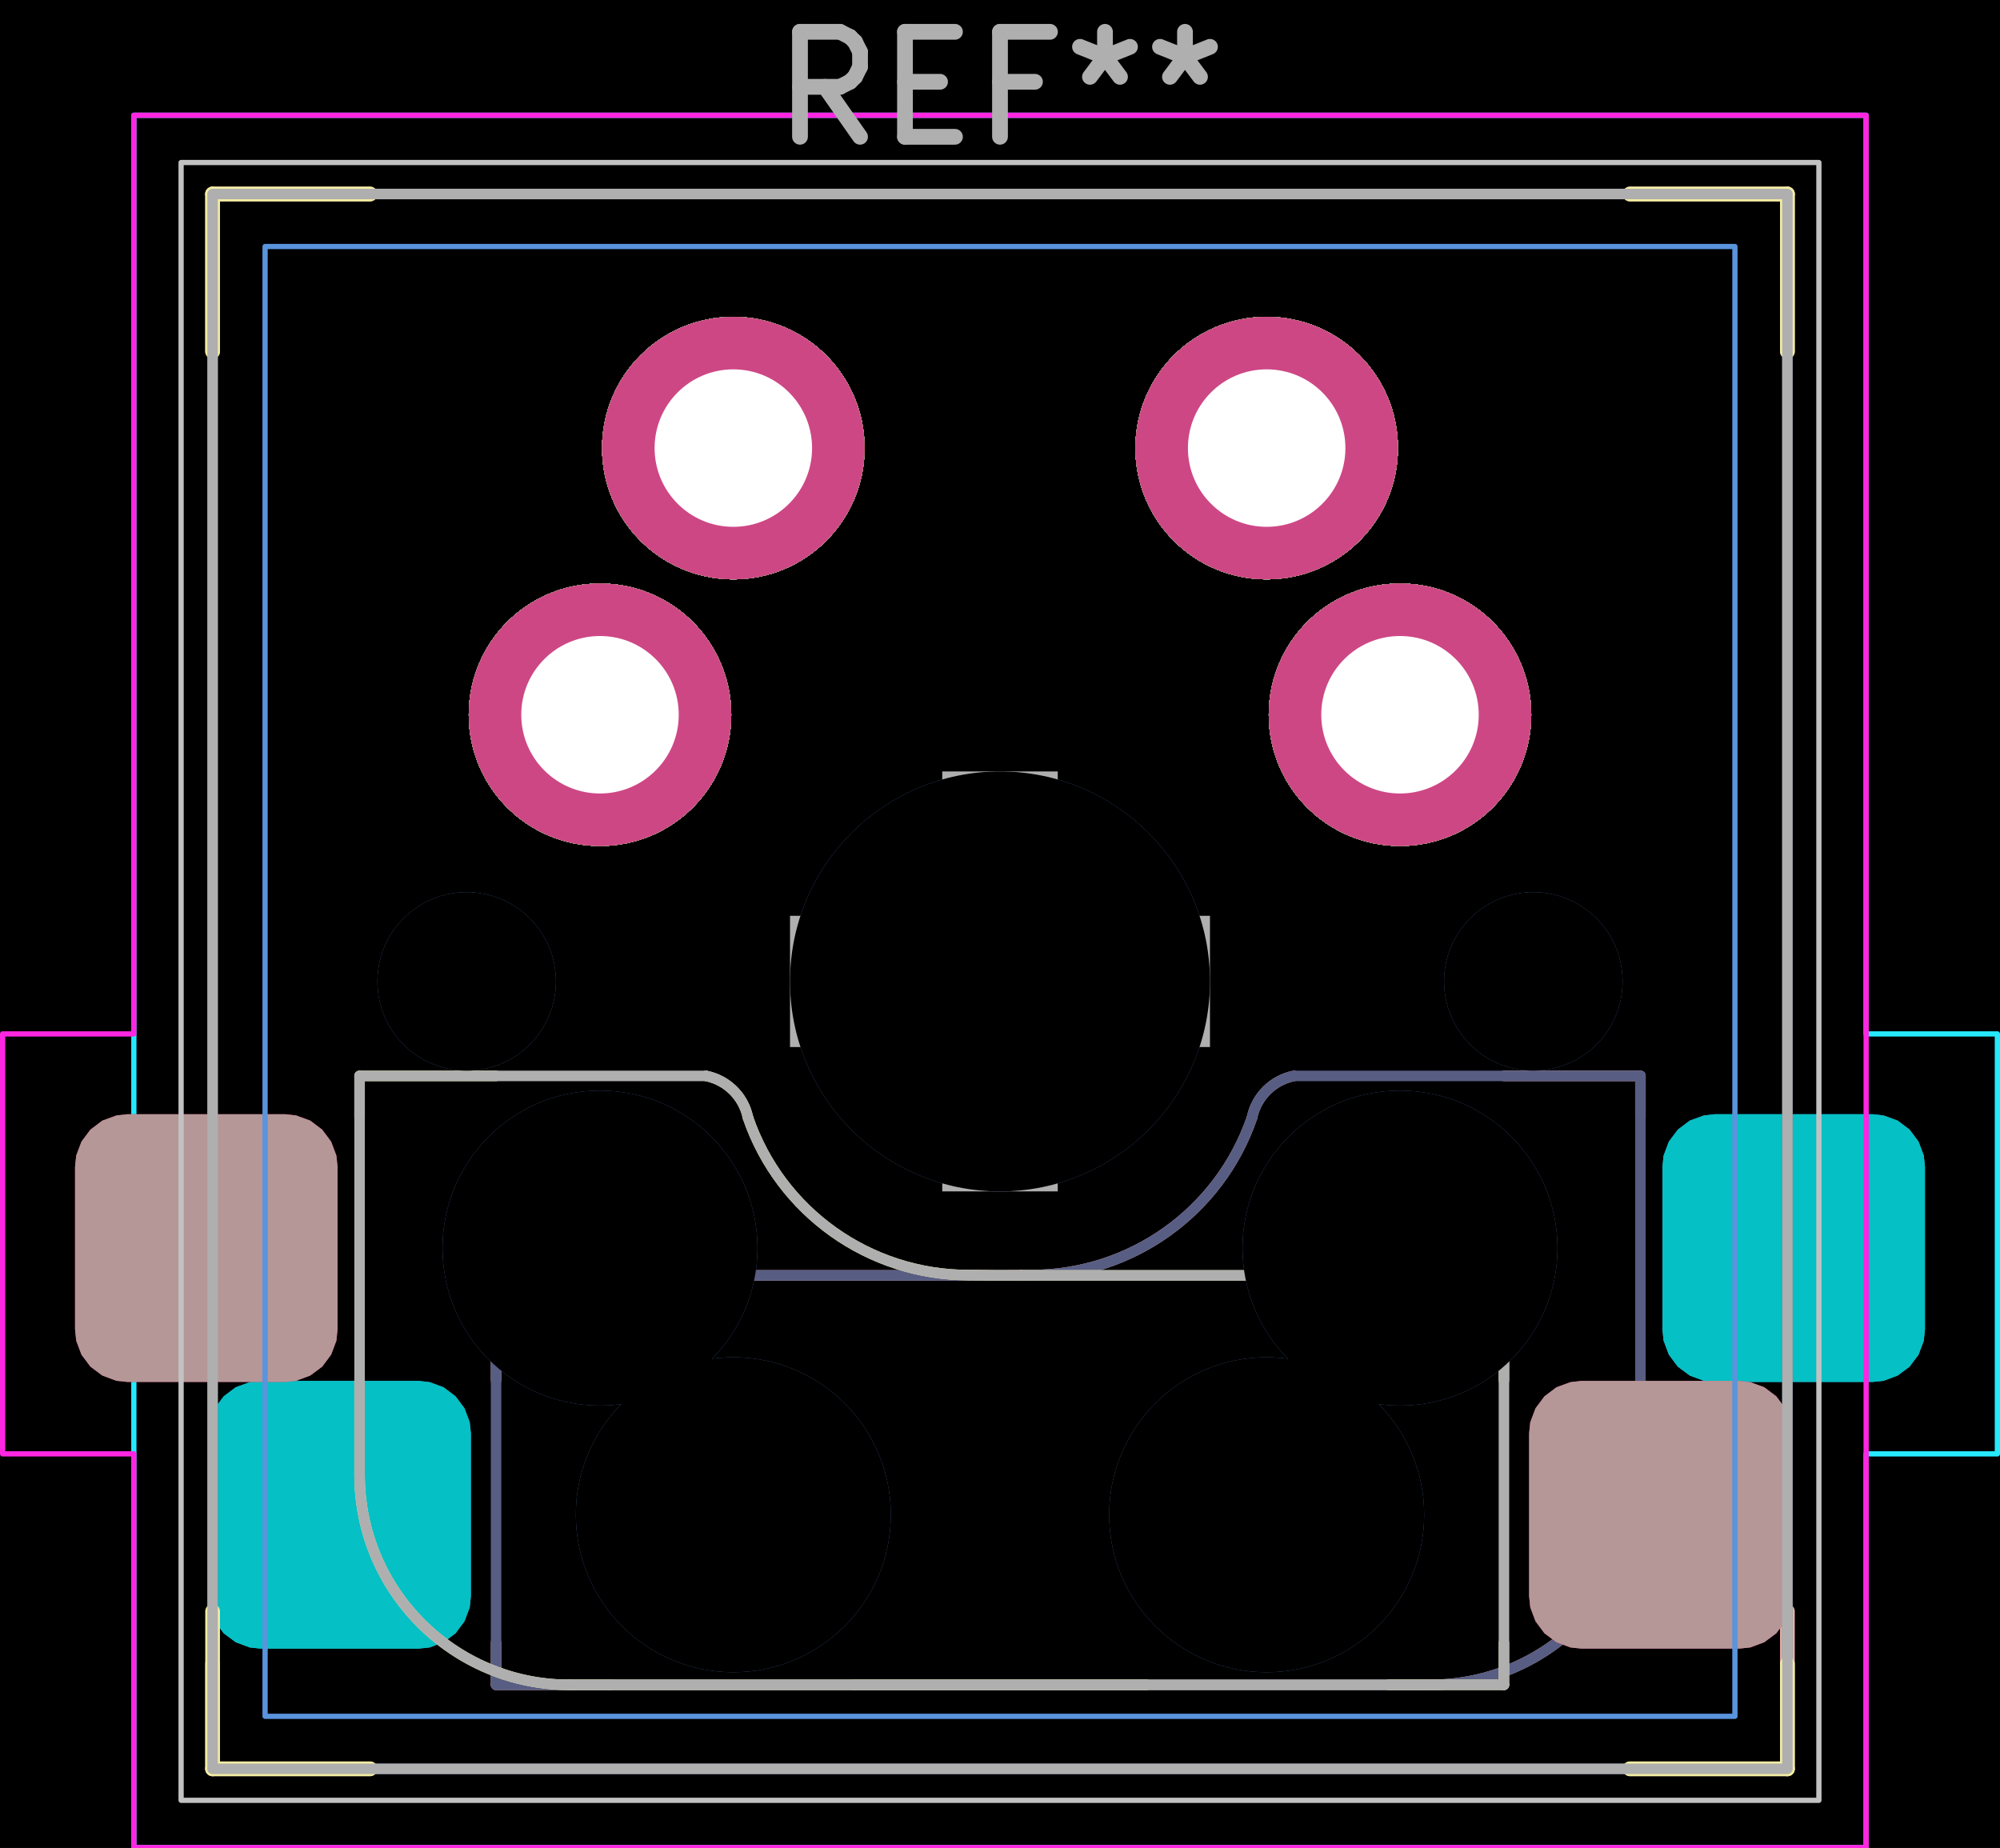
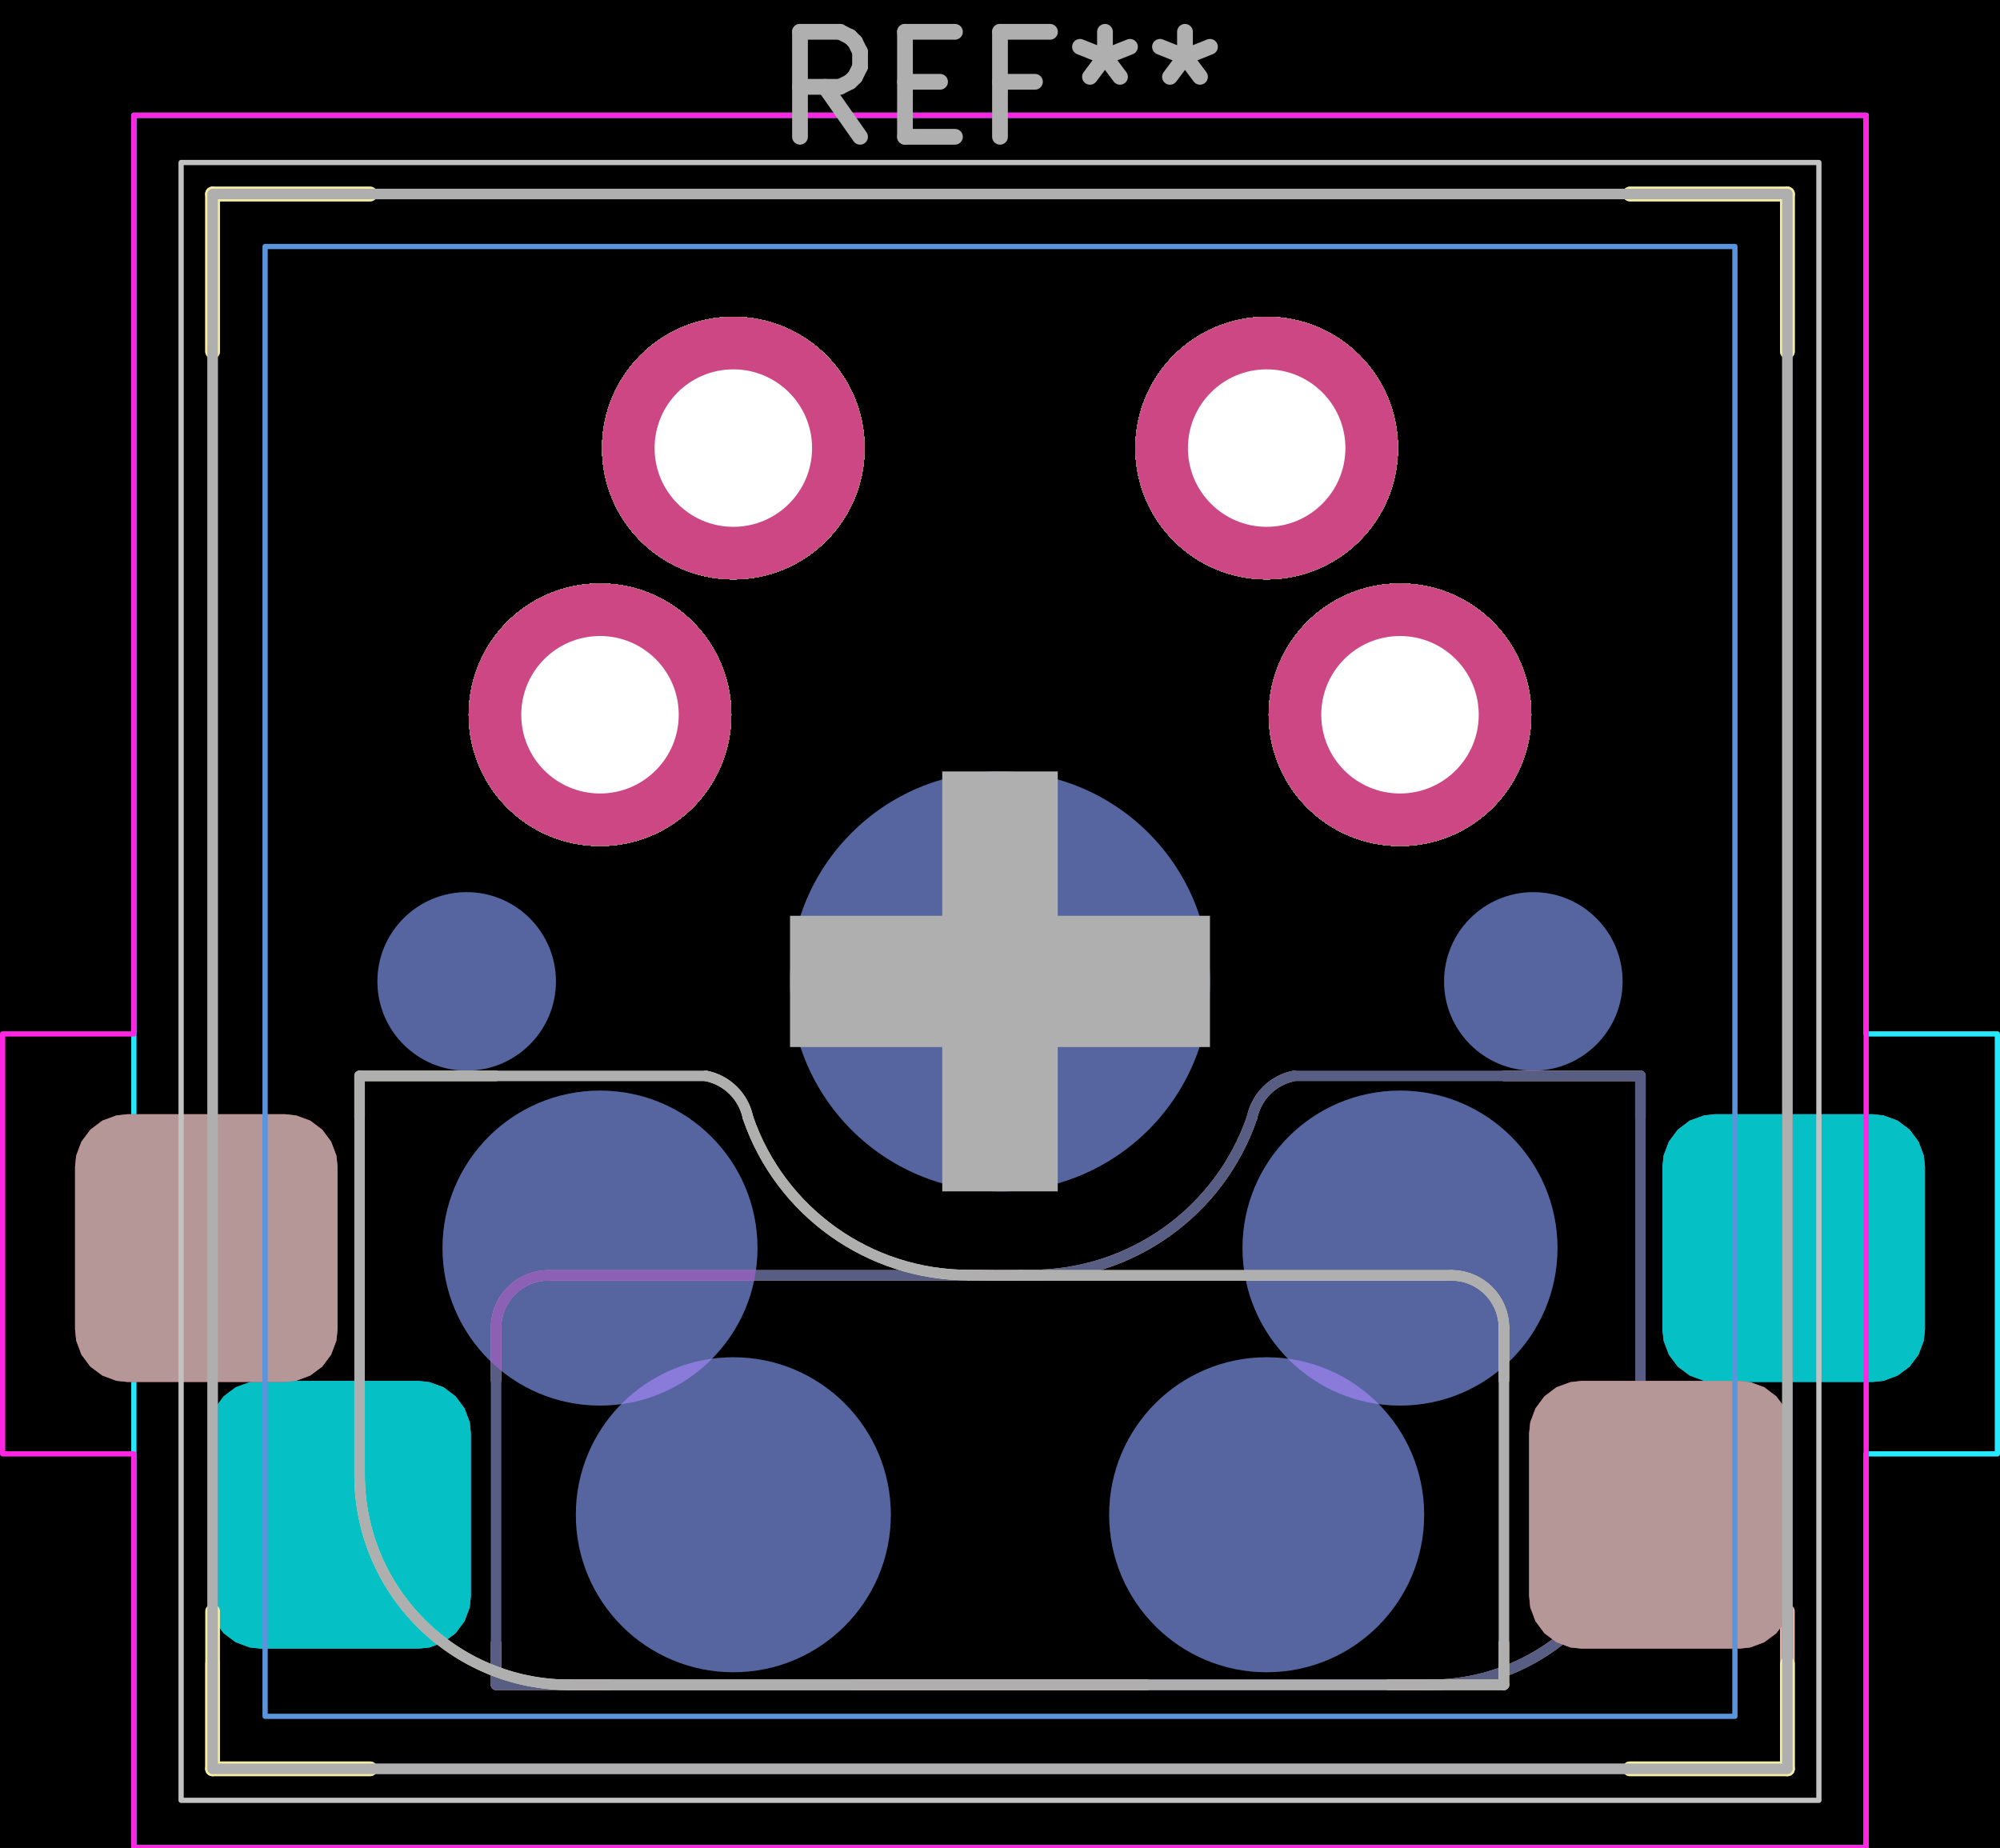
<svg xmlns="http://www.w3.org/2000/svg" version="1.1" width="100%" height="100%" viewBox="0 0 19.05 17.602" preserveAspectRatio="xMidYMid meet">
  <rect width="100%" height="100%" fill="black" />
  <g style="fill:#000000; fill-opacity:1;stroke:#000000; stroke-opacity:1; stroke-linecap:round; stroke-linejoin:round;" transform="translate(0 0) scale(1 1)">
    <path style="fill:#4D7FC4; fill-opacity:1; stroke:none;fill-rule:evenodd;" d="M 1.985,13.653 1.996,13.547 2.046,13.414 2.131,13.3 2.245,13.214 2.379,13.165 2.485,13.153 3.985,13.153 4.091,13.165 4.225,13.214 4.339,13.3 4.424,13.414 4.474,13.547 4.485,13.653 4.485,15.203 4.474,15.31 4.424,15.443 4.339,15.557 4.225,15.642 4.091,15.692 3.985,15.703 2.485,15.703 2.379,15.692 2.245,15.642 2.131,15.557 2.046,15.443 1.996,15.31 1.985,15.203 Z" />
  </g>
  <g style="fill:#4D7FC4; fill-opacity:1; stroke:none;">
    <circle cx="5.715" cy="6.808" r="1.25" />
    <circle cx="13.335" cy="6.808" r="1.25" />
    <circle cx="6.985" cy="4.268" r="1.25" />
    <circle cx="12.065" cy="4.268" r="1.25" />
    <path style="fill:#4D7FC4; fill-opacity:1; stroke:none;fill-rule:evenodd;" d="M 15.835,11.113 15.846,11.007 15.896,10.874 15.981,10.76 16.095,10.674 16.229,10.625 16.335,10.613 17.835,10.613 17.941,10.625 18.075,10.674 18.189,10.76 18.274,10.874 18.324,11.007 18.335,11.113 18.335,12.663 18.324,12.77 18.274,12.903 18.189,13.017 18.075,13.102 17.941,13.152 17.835,13.163 16.335,13.163 16.229,13.152 16.095,13.102 15.981,13.017 15.896,12.903 15.846,12.77 15.835,12.663 Z" />
  </g>
  <g style="fill:#02FFEE; fill-opacity:0.4; stroke:none;">
    <circle cx="4.445" cy="9.348" r="0.85" />
    <circle cx="5.715" cy="11.888" r="1.5" />
    <circle cx="6.985" cy="14.428" r="1.5" />
    <circle cx="9.525" cy="9.348" r="2" />
    <circle cx="12.065" cy="14.428" r="1.5" />
    <circle cx="13.335" cy="11.888" r="1.5" />
    <circle cx="14.605" cy="9.348" r="0.85" />
    <path style="fill:#02FFEE; fill-opacity:0.4; stroke:none;fill-rule:evenodd;" d="M 1.985,13.653 1.996,13.547 2.046,13.414 2.131,13.3 2.245,13.214 2.379,13.165 2.485,13.153 3.985,13.153 4.091,13.165 4.225,13.214 4.339,13.3 4.424,13.414 4.474,13.547 4.485,13.653 4.485,15.203 4.474,15.31 4.424,15.443 4.339,15.557 4.225,15.642 4.091,15.692 3.985,15.703 2.485,15.703 2.379,15.692 2.245,15.642 2.131,15.557 2.046,15.443 1.996,15.31 1.985,15.203 Z" />
    <circle cx="5.715" cy="6.808" r="1.25" />
    <circle cx="13.335" cy="6.808" r="1.25" />
    <circle cx="6.985" cy="4.268" r="1.25" />
    <circle cx="12.065" cy="4.268" r="1.25" />
    <path style="fill:#02FFEE; fill-opacity:0.4; stroke:none;fill-rule:evenodd;" d="M 15.835,11.113 15.846,11.007 15.896,10.874 15.981,10.76 16.095,10.674 16.229,10.625 16.335,10.613 17.835,10.613 17.941,10.625 18.075,10.674 18.189,10.76 18.274,10.874 18.324,11.007 18.335,11.113 18.335,12.663 18.324,12.77 18.274,12.903 18.189,13.017 18.075,13.102 17.941,13.152 17.835,13.163 16.335,13.163 16.229,13.152 16.095,13.102 15.981,13.017 15.896,12.903 15.846,12.77 15.835,12.663 Z" />
    <path style="fill:#00C2C2; fill-opacity:0.9; stroke:none;fill-rule:evenodd;" d="M 1.985,13.653 1.996,13.547 2.046,13.414 2.131,13.3 2.245,13.214 2.379,13.165 2.485,13.153 3.985,13.153 4.091,13.165 4.225,13.214 4.339,13.3 4.424,13.414 4.474,13.547 4.485,13.653 4.485,15.203 4.474,15.31 4.424,15.443 4.339,15.557 4.225,15.642 4.091,15.692 3.985,15.703 2.485,15.703 2.379,15.692 2.245,15.642 2.131,15.557 2.046,15.443 1.996,15.31 1.985,15.203 Z" />
    <path style="fill:#00C2C2; fill-opacity:0.9; stroke:none;fill-rule:evenodd;" d="M 15.835,11.113 15.846,11.007 15.896,10.874 15.981,10.76 16.095,10.674 16.229,10.625 16.335,10.613 17.835,10.613 17.941,10.625 18.075,10.674 18.189,10.76 18.274,10.874 18.324,11.007 18.335,11.113 18.335,12.663 18.324,12.77 18.274,12.903 18.189,13.017 18.075,13.102 17.941,13.152 17.835,13.163 16.335,13.163 16.229,13.152 16.095,13.102 15.981,13.017 15.896,12.903 15.846,12.77 15.835,12.663 Z" />
  </g>
  <g style="fill:none;  stroke:#E8B2A7; stroke-width:0.14; stroke-opacity:1;  stroke-linecap:round; stroke-linejoin:round;">
    <path d="M2.025 1.848 L2.025 3.348 " />
    <path d="M2.025 1.848 L3.525 1.848 " />
    <path d="M2.025 16.848 L2.025 15.848 " />
    <path d="M2.025 16.848 L3.525 16.848 " />
  </g>
  <g style="fill:none;  stroke:#E8B2A7; stroke-width:0.1; stroke-opacity:1;  stroke-linecap:round; stroke-linejoin:round;">
    <path d="M4.725 13.148 L4.725 12.648 " />
    <path d="M4.725 16.048 L4.725 15.648 " />
    <path d="M5.225 12.148 L9.325 12.148 " />
    <path d="M5.825 16.048 L4.725 16.048 " />
    <path d="M13.625 16.048 L8.125 16.048 " />
    <path d="M15.625 10.248 L14.325 10.248 " />
    <path d="M15.625 10.248 L15.625 10.648 " />
    <path d="M15.625 13.148 L15.625 14.048 " />
  </g>
  <g style="fill:none;  stroke:#E8B2A7; stroke-width:0.14; stroke-opacity:1;  stroke-linecap:round; stroke-linejoin:round;">
    <path d="M17.025 1.848 L15.525 1.848 " />
    <path d="M17.025 1.848 L17.025 3.348 " />
    <path d="M17.025 16.848 L15.525 16.848 " />
    <path d="M17.025 16.848 L17.025 15.348 " />
  </g>
  <g style="fill:none;  stroke:#E8B2A7; stroke-width:0.1; stroke-opacity:1;  stroke-linecap:round; stroke-linejoin:round;">
    <path d="M5.225 12.148 A0.5 0.5 0.0 0 0 4.725 12.648" />
    <path d="M9.325 12.148 A21.513 21.513 0.0 0 0 9.825 12.145" />
    <path d="M9.825 12.145 A2.221 2.221 0.0 0 0 11.925 10.647" />
    <path d="M12.325 10.248 A0.51 0.51 0.0 0 0 11.926 10.643" />
    <path d="M13.625 16.048 A2 2 0.0 0 0 15.625 14.048" />
    <path style="fill:none;  stroke:#26E9FF; stroke-width:0.05; stroke-opacity:1;  stroke-linecap:round; stroke-linejoin:round;fill:none" d="M 17.775,9.848 19.025,9.848 19.025,13.848 17.775,13.848 17.775,17.598 1.275,17.598 1.275,1.098 17.775,1.098 Z" />
  </g>
  <g style="fill:none;  stroke:#585D84; stroke-width:0.1; stroke-opacity:1;  stroke-linecap:round; stroke-linejoin:round;">
    <path d="M4.725 16.048 L4.725 12.648 " />
    <path d="M5.225 12.148 L9.325 12.148 " />
    <path d="M13.625 16.048 L4.725 16.048 " />
    <path d="M15.625 10.248 L12.325 10.248 " />
    <path d="M15.625 10.248 L15.625 14.048 " />
    <path style="fill:none;  stroke:#585D84; stroke-width:0.1; stroke-opacity:1;  stroke-linecap:round; stroke-linejoin:round;fill:none" d="M 2.025,1.848 17.025,1.848 17.025,16.848 2.025,16.848 Z" />
    <path d="M5.225 12.148 A0.5 0.5 0.0 0 0 4.725 12.648" />
    <path d="M9.325 12.148 A21.513 21.513 0.0 0 0 9.825 12.145" />
    <path d="M9.825 12.145 A2.221 2.221 0.0 0 0 11.925 10.647" />
    <path d="M12.325 10.248 A0.51 0.51 0.0 0 0 11.926 10.643" />
    <path d="M13.625 16.048 A2 2 0.0 0 0 15.625 14.048" />
  </g>
  <g style="fill:#F2EDA1; fill-opacity:1; stroke:none;">
    <circle cx="5.715" cy="6.808" r="1.25" />
    <circle cx="13.335" cy="6.808" r="1.25" />
    <circle cx="6.985" cy="4.268" r="1.25" />
    <circle cx="12.065" cy="4.268" r="1.25" />
  </g>
  <g style="fill:#E8B2A7; fill-opacity:1; stroke:none;">
    <circle cx="5.715" cy="6.808" r="1.25" />
    <circle cx="13.335" cy="6.808" r="1.25" />
    <circle cx="6.985" cy="4.268" r="1.25" />
    <circle cx="12.065" cy="4.268" r="1.25" />
  </g>
  <g style="fill:#28CCD9; fill-opacity:1; stroke:none;">
    <circle cx="5.715" cy="6.808" r="1.25" />
    <circle cx="13.335" cy="6.808" r="1.25" />
    <circle cx="6.985" cy="4.268" r="1.25" />
    <circle cx="12.065" cy="4.268" r="1.25" />
  </g>
  <g style="fill:#A7A5C6; fill-opacity:1; stroke:none;">
    <circle cx="5.715" cy="6.808" r="1.25" />
    <circle cx="13.335" cy="6.808" r="1.25" />
    <circle cx="6.985" cy="4.268" r="1.25" />
    <circle cx="12.065" cy="4.268" r="1.25" />
  </g>
  <g style="fill:#F76F8E; fill-opacity:1; stroke:none;">
    <circle cx="5.715" cy="6.808" r="1.25" />
    <circle cx="13.335" cy="6.808" r="1.25" />
    <circle cx="6.985" cy="4.268" r="1.25" />
    <circle cx="12.065" cy="4.268" r="1.25" />
  </g>
  <g style="fill:#5BC3EB; fill-opacity:1; stroke:none;">
    <circle cx="5.715" cy="6.808" r="1.25" />
    <circle cx="13.335" cy="6.808" r="1.25" />
    <circle cx="6.985" cy="4.268" r="1.25" />
    <circle cx="12.065" cy="4.268" r="1.25" />
  </g>
  <g style="fill:#ED7C33; fill-opacity:1; stroke:none;">
    <circle cx="5.715" cy="6.808" r="1.25" />
    <circle cx="13.335" cy="6.808" r="1.25" />
    <circle cx="6.985" cy="4.268" r="1.25" />
    <circle cx="12.065" cy="4.268" r="1.25" />
  </g>
  <g style="fill:#F2EDA1; fill-opacity:1; stroke:none;">
    <circle cx="5.715" cy="6.808" r="1.25" />
    <circle cx="13.335" cy="6.808" r="1.25" />
    <circle cx="6.985" cy="4.268" r="1.25" />
    <circle cx="12.065" cy="4.268" r="1.25" />
  </g>
  <g style="fill:#E8B2A7; fill-opacity:1; stroke:none;">
    <circle cx="5.715" cy="6.808" r="1.25" />
    <circle cx="13.335" cy="6.808" r="1.25" />
    <circle cx="6.985" cy="4.268" r="1.25" />
    <circle cx="12.065" cy="4.268" r="1.25" />
  </g>
  <g style="fill:#28CCD9; fill-opacity:1; stroke:none;">
    <circle cx="5.715" cy="6.808" r="1.25" />
    <circle cx="13.335" cy="6.808" r="1.25" />
    <circle cx="6.985" cy="4.268" r="1.25" />
    <circle cx="12.065" cy="4.268" r="1.25" />
  </g>
  <g style="fill:#A7A5C6; fill-opacity:1; stroke:none;">
    <circle cx="5.715" cy="6.808" r="1.25" />
    <circle cx="13.335" cy="6.808" r="1.25" />
    <circle cx="6.985" cy="4.268" r="1.25" />
    <circle cx="12.065" cy="4.268" r="1.25" />
  </g>
  <g style="fill:#F76F8E; fill-opacity:1; stroke:none;">
    <circle cx="5.715" cy="6.808" r="1.25" />
    <circle cx="13.335" cy="6.808" r="1.25" />
    <circle cx="6.985" cy="4.268" r="1.25" />
    <circle cx="12.065" cy="4.268" r="1.25" />
  </g>
  <g style="fill:#5BC3EB; fill-opacity:1; stroke:none;">
    <circle cx="5.715" cy="6.808" r="1.25" />
    <circle cx="13.335" cy="6.808" r="1.25" />
    <circle cx="6.985" cy="4.268" r="1.25" />
    <circle cx="12.065" cy="4.268" r="1.25" />
  </g>
  <g style="fill:#ED7C33; fill-opacity:1; stroke:none;">
    <circle cx="5.715" cy="6.808" r="1.25" />
    <circle cx="13.335" cy="6.808" r="1.25" />
    <circle cx="6.985" cy="4.268" r="1.25" />
    <circle cx="12.065" cy="4.268" r="1.25" />
  </g>
  <g style="fill:#F2EDA1; fill-opacity:1; stroke:none;">
    <circle cx="5.715" cy="6.808" r="1.25" />
    <circle cx="13.335" cy="6.808" r="1.25" />
    <circle cx="6.985" cy="4.268" r="1.25" />
    <circle cx="12.065" cy="4.268" r="1.25" />
  </g>
  <g style="fill:#E8B2A7; fill-opacity:1; stroke:none;">
    <circle cx="5.715" cy="6.808" r="1.25" />
    <circle cx="13.335" cy="6.808" r="1.25" />
    <circle cx="6.985" cy="4.268" r="1.25" />
    <circle cx="12.065" cy="4.268" r="1.25" />
  </g>
  <g style="fill:#28CCD9; fill-opacity:1; stroke:none;">
    <circle cx="5.715" cy="6.808" r="1.25" />
    <circle cx="13.335" cy="6.808" r="1.25" />
    <circle cx="6.985" cy="4.268" r="1.25" />
    <circle cx="12.065" cy="4.268" r="1.25" />
  </g>
  <g style="fill:#A7A5C6; fill-opacity:1; stroke:none;">
    <circle cx="5.715" cy="6.808" r="1.25" />
    <circle cx="13.335" cy="6.808" r="1.25" />
    <circle cx="6.985" cy="4.268" r="1.25" />
    <circle cx="12.065" cy="4.268" r="1.25" />
  </g>
  <g style="fill:#F76F8E; fill-opacity:1; stroke:none;">
    <circle cx="5.715" cy="6.808" r="1.25" />
    <circle cx="13.335" cy="6.808" r="1.25" />
    <circle cx="6.985" cy="4.268" r="1.25" />
    <circle cx="12.065" cy="4.268" r="1.25" />
  </g>
  <g style="fill:#5BC3EB; fill-opacity:1; stroke:none;">
    <circle cx="5.715" cy="6.808" r="1.25" />
    <circle cx="13.335" cy="6.808" r="1.25" />
    <circle cx="6.985" cy="4.268" r="1.25" />
    <circle cx="12.065" cy="4.268" r="1.25" />
  </g>
  <g style="fill:#ED7C33; fill-opacity:1; stroke:none;">
    <circle cx="5.715" cy="6.808" r="1.25" />
    <circle cx="13.335" cy="6.808" r="1.25" />
    <circle cx="6.985" cy="4.268" r="1.25" />
    <circle cx="12.065" cy="4.268" r="1.25" />
  </g>
  <g style="fill:#8DCB81; fill-opacity:1; stroke:none;">
    <circle cx="5.715" cy="6.808" r="1.25" />
    <circle cx="13.335" cy="6.808" r="1.25" />
    <circle cx="6.985" cy="4.268" r="1.25" />
    <circle cx="12.065" cy="4.268" r="1.25" />
  </g>
  <g style="fill:#F2EDA1; fill-opacity:1; stroke:none;">
    <circle cx="5.715" cy="6.808" r="1.25" />
    <circle cx="13.335" cy="6.808" r="1.25" />
    <circle cx="6.985" cy="4.268" r="1.25" />
    <circle cx="12.065" cy="4.268" r="1.25" />
  </g>
  <g style="fill:#E8B2A7; fill-opacity:1; stroke:none;">
    <circle cx="5.715" cy="6.808" r="1.25" />
    <circle cx="13.335" cy="6.808" r="1.25" />
    <circle cx="6.985" cy="4.268" r="1.25" />
    <circle cx="12.065" cy="4.268" r="1.25" />
  </g>
  <g style="fill:#28CCD9; fill-opacity:1; stroke:none;">
    <circle cx="5.715" cy="6.808" r="1.25" />
    <circle cx="13.335" cy="6.808" r="1.25" />
    <circle cx="6.985" cy="4.268" r="1.25" />
    <circle cx="12.065" cy="4.268" r="1.25" />
  </g>
  <g style="fill:#A7A5C6; fill-opacity:1; stroke:none;">
    <circle cx="5.715" cy="6.808" r="1.25" />
    <circle cx="13.335" cy="6.808" r="1.25" />
    <circle cx="6.985" cy="4.268" r="1.25" />
    <circle cx="12.065" cy="4.268" r="1.25" />
  </g>
  <g style="fill:#DB628B; fill-opacity:1; stroke:none;">
    <circle cx="5.715" cy="6.808" r="1.25" />
    <circle cx="13.335" cy="6.808" r="1.25" />
    <circle cx="6.985" cy="4.268" r="1.25" />
    <circle cx="12.065" cy="4.268" r="1.25" />
  </g>
  <g style="fill:#4FCBCB; fill-opacity:1; stroke:none;">
    <circle cx="5.715" cy="6.808" r="1.25" />
    <circle cx="13.335" cy="6.808" r="1.25" />
    <circle cx="6.985" cy="4.268" r="1.25" />
    <circle cx="12.065" cy="4.268" r="1.25" />
  </g>
  <g style="fill:#CE7D2C; fill-opacity:1; stroke:none;">
    <circle cx="5.715" cy="6.808" r="1.25" />
    <circle cx="13.335" cy="6.808" r="1.25" />
    <circle cx="6.985" cy="4.268" r="1.25" />
    <circle cx="12.065" cy="4.268" r="1.25" />
  </g>
  <g style="fill:#7FC87F; fill-opacity:1; stroke:none;">
    <circle cx="5.715" cy="6.808" r="1.25" />
    <circle cx="13.335" cy="6.808" r="1.25" />
    <circle cx="6.985" cy="4.268" r="1.25" />
    <circle cx="12.065" cy="4.268" r="1.25" />
  </g>
  <g style="fill:#C83434; fill-opacity:1; stroke:none;">
    <circle cx="5.715" cy="6.808" r="1.25" />
    <circle cx="13.335" cy="6.808" r="1.25" />
    <path style="fill:#C83434; fill-opacity:1; stroke:none;fill-rule:evenodd;" d="M 14.565,13.653 14.576,13.547 14.626,13.414 14.711,13.3 14.825,13.214 14.959,13.165 15.065,13.153 16.565,13.153 16.671,13.165 16.805,13.214 16.919,13.3 17.004,13.414 17.054,13.547 17.065,13.653 17.065,15.203 17.054,15.31 17.004,15.443 16.919,15.557 16.805,15.642 16.671,15.692 16.565,15.703 15.065,15.703 14.959,15.692 14.825,15.642 14.711,15.557 14.626,15.443 14.576,15.31 14.565,15.203 Z" />
    <path style="fill:#C83434; fill-opacity:1; stroke:none;fill-rule:evenodd;" d="M 0.715,11.113 0.726,11.007 0.776,10.874 0.861,10.76 0.975,10.674 1.109,10.625 1.215,10.613 2.715,10.613 2.821,10.625 2.955,10.674 3.069,10.76 3.154,10.874 3.204,11.007 3.215,11.113 3.215,12.663 3.204,12.77 3.154,12.903 3.069,13.017 2.955,13.102 2.821,13.152 2.715,13.163 1.215,13.163 1.109,13.152 0.975,13.102 0.861,13.017 0.776,12.903 0.726,12.77 0.715,12.663 Z" />
    <circle cx="6.985" cy="4.268" r="1.25" />
    <circle cx="12.065" cy="4.268" r="1.25" />
  </g>
  <g style="fill:#D864FF; fill-opacity:0.4; stroke:none;">
    <circle cx="4.445" cy="9.348" r="0.85" />
    <circle cx="5.715" cy="11.888" r="1.5" />
    <circle cx="6.985" cy="14.428" r="1.5" />
    <circle cx="9.525" cy="9.348" r="2" />
    <circle cx="12.065" cy="14.428" r="1.5" />
    <circle cx="13.335" cy="11.888" r="1.5" />
    <circle cx="14.605" cy="9.348" r="0.85" />
    <circle cx="5.715" cy="6.808" r="1.25" />
    <circle cx="13.335" cy="6.808" r="1.25" />
    <path style="fill:#D864FF; fill-opacity:0.4; stroke:none;fill-rule:evenodd;" d="M 14.565,13.653 14.576,13.547 14.626,13.414 14.711,13.3 14.825,13.214 14.959,13.165 15.065,13.153 16.565,13.153 16.671,13.165 16.805,13.214 16.919,13.3 17.004,13.414 17.054,13.547 17.065,13.653 17.065,15.203 17.054,15.31 17.004,15.443 16.919,15.557 16.805,15.642 16.671,15.692 16.565,15.703 15.065,15.703 14.959,15.692 14.825,15.642 14.711,15.557 14.626,15.443 14.576,15.31 14.565,15.203 Z" />
    <path style="fill:#D864FF; fill-opacity:0.4; stroke:none;fill-rule:evenodd;" d="M 0.715,11.113 0.726,11.007 0.776,10.874 0.861,10.76 0.975,10.674 1.109,10.625 1.215,10.613 2.715,10.613 2.821,10.625 2.955,10.674 3.069,10.76 3.154,10.874 3.204,11.007 3.215,11.113 3.215,12.663 3.204,12.77 3.154,12.903 3.069,13.017 2.955,13.102 2.821,13.152 2.715,13.163 1.215,13.163 1.109,13.152 0.975,13.102 0.861,13.017 0.776,12.903 0.726,12.77 0.715,12.663 Z" />
    <circle cx="6.985" cy="4.268" r="1.25" />
    <circle cx="12.065" cy="4.268" r="1.25" />
    <path style="fill:#B4A09A; fill-opacity:0.9; stroke:none;fill-rule:evenodd;" d="M 14.565,13.653 14.576,13.547 14.626,13.414 14.711,13.3 14.825,13.214 14.959,13.165 15.065,13.153 16.565,13.153 16.671,13.165 16.805,13.214 16.919,13.3 17.004,13.414 17.054,13.547 17.065,13.653 17.065,15.203 17.054,15.31 17.004,15.443 16.919,15.557 16.805,15.642 16.671,15.692 16.565,15.703 15.065,15.703 14.959,15.692 14.825,15.642 14.711,15.557 14.626,15.443 14.576,15.31 14.565,15.203 Z" />
    <path style="fill:#B4A09A; fill-opacity:0.9; stroke:none;fill-rule:evenodd;" d="M 0.715,11.113 0.726,11.007 0.776,10.874 0.861,10.76 0.975,10.674 1.109,10.625 1.215,10.613 2.715,10.613 2.821,10.625 2.955,10.674 3.069,10.76 3.154,10.874 3.204,11.007 3.215,11.113 3.215,12.663 3.204,12.77 3.154,12.903 3.069,13.017 2.955,13.102 2.821,13.152 2.715,13.163 1.215,13.163 1.109,13.152 0.975,13.102 0.861,13.017 0.776,12.903 0.726,12.77 0.715,12.663 Z" />
  </g>
  <g style="fill:none;  stroke:#F2EDA1; stroke-width:0.14; stroke-opacity:1;  stroke-linecap:round; stroke-linejoin:round;">
    <path d="M2.025 1.848 L2.025 3.348 " />
    <path d="M2.025 1.848 L3.525 1.848 " />
    <path d="M2.025 16.848 L2.025 15.348 " />
    <path d="M2.025 16.848 L3.525 16.848 " />
  </g>
  <g style="fill:none;  stroke:#F2EDA1; stroke-width:0.1; stroke-opacity:1;  stroke-linecap:round; stroke-linejoin:round;">
    <path d="M3.425 10.248 L3.425 10.648 " />
    <path d="M3.425 10.248 L4.725 10.248 " />
    <path d="M3.425 13.148 L3.425 14.048 " />
    <path d="M5.425 16.048 L10.925 16.048 " />
    <path d="M13.225 16.048 L14.325 16.048 " />
    <path d="M13.825 12.148 L9.725 12.148 " />
    <path d="M14.325 13.148 L14.325 12.648 " />
    <path d="M14.325 16.048 L14.325 15.648 " />
  </g>
  <g style="fill:none;  stroke:#F2EDA1; stroke-width:0.14; stroke-opacity:1;  stroke-linecap:round; stroke-linejoin:round;">
    <path d="M17.025 1.848 L15.525 1.848 " />
    <path d="M17.025 1.848 L17.025 3.348 " />
    <path d="M17.025 16.848 L15.525 16.848 " />
    <path d="M17.025 16.848 L17.025 15.848 " />
  </g>
  <g style="fill:none;  stroke:#F2EDA1; stroke-width:0.1; stroke-opacity:1;  stroke-linecap:round; stroke-linejoin:round;">
    <path d="M3.425 14.048 A2 2 0.0 0 0 5.425 16.048" />
    <path d="M7.124 10.643 A0.51 0.51 0.0 0 0 6.725 10.248" />
    <path d="M7.125 10.647 A2.221 2.221 0.0 0 0 9.225 12.145" />
    <path d="M9.225 12.145 A21.513 21.513 0.0 0 0 9.725 12.148" />
    <path d="M14.325 12.648 A0.5 0.5 0.0 0 0 13.825 12.148" />
    <path style="fill:none;  stroke:#FF26E2; stroke-width:0.05; stroke-opacity:1;  stroke-linecap:round; stroke-linejoin:round;fill:none" d="M 1.275,9.848 0.025,9.848 0.025,13.848 1.275,13.848 1.275,17.598 17.775,17.598 17.775,1.098 1.275,1.098 Z" />
  </g>
  <g style="fill:none;  stroke:#AFAFAF; stroke-width:0.15; stroke-opacity:1;  stroke-linecap:round; stroke-linejoin:round;">
    <text x="9.525" y="1.348" textLength="4.536" font-size="1.333" lengthAdjust="spacingAndGlyphs" text-anchor="middle" opacity="0" stroke-opacity="0">REF**</text>
    <g class="stroked-text">
      <path d="M8.192 1.303 L7.858 0.827 " />
      <path d="M7.62 1.303 L7.62 0.303 " />
      <path d="M7.62 0.303 L8.001 0.303 " />
      <path d="M8.001 0.303 L8.096 0.351 " />
      <path d="M8.096 0.351 L8.144 0.398 " />
      <path d="M8.144 0.398 L8.192 0.494 " />
      <path d="M8.192 0.494 L8.192 0.636 " />
      <path d="M8.192 0.636 L8.144 0.732 " />
      <path d="M8.144 0.732 L8.096 0.779 " />
      <path d="M8.096 0.779 L8.001 0.827 " />
      <path d="M8.001 0.827 L7.62 0.827 " />
      <path d="M8.62 0.779 L8.954 0.779 " />
      <path d="M9.096 1.303 L8.62 1.303 " />
      <path d="M8.62 1.303 L8.62 0.303 " />
      <path d="M8.62 0.303 L9.096 0.303 " />
      <path d="M9.858 0.779 L9.525 0.779 " />
      <path d="M9.525 1.303 L9.525 0.303 " />
      <path d="M9.525 0.303 L10.001 0.303 " />
      <path d="M10.525 0.303 L10.525 0.541 " />
      <path d="M10.287 0.446 L10.525 0.541 " />
      <path d="M10.525 0.541 L10.763 0.446 " />
      <path d="M10.382 0.732 L10.525 0.541 " />
      <path d="M10.525 0.541 L10.668 0.732 " />
      <path d="M11.287 0.303 L11.287 0.541 " />
      <path d="M11.049 0.446 L11.287 0.541 " />
      <path d="M11.287 0.541 L11.525 0.446 " />
      <path d="M11.144 0.732 L11.287 0.541 " />
      <path d="M11.287 0.541 L11.43 0.732 " />
    </g>
  </g>
  <g style="fill:none;  stroke:#AFAFAF; stroke-width:0.1; stroke-opacity:1;  stroke-linecap:round; stroke-linejoin:round;">
    <path d="M3.425 10.248 L3.425 14.048 " />
    <path d="M3.425 10.248 L6.725 10.248 " />
    <path d="M5.425 16.048 L14.325 16.048 " />
    <path d="M13.825 12.148 L9.725 12.148 " />
    <path d="M14.325 16.048 L14.325 12.648 " />
    <path style="fill:none;  stroke:#AFAFAF; stroke-width:0.1; stroke-opacity:1;  stroke-linecap:round; stroke-linejoin:round;fill:none" d="M 2.025,1.848 17.025,1.848 17.025,16.848 2.025,16.848 Z" />
    <path d="M3.425 14.048 A2 2 0.0 0 0 5.425 16.048" />
    <path d="M7.124 10.643 A0.51 0.51 0.0 0 0 6.725 10.248" />
    <path d="M7.125 10.647 A2.221 2.221 0.0 0 0 9.225 12.145" />
    <path d="M9.225 12.145 A21.513 21.513 0.0 0 0 9.725 12.148" />
    <path d="M14.325 12.648 A0.5 0.5 0.0 0 0 13.825 12.148" />
    <path style="fill:#AFAFAF; fill-opacity:1; stroke:none;fill-rule:evenodd;" d="M 10.075,8.723 11.525,8.723 11.525,9.973 10.075,9.973 10.075,11.348 8.975,11.348 8.975,9.973 7.525,9.973 7.525,8.723 8.975,8.723 8.975,7.348 10.075,7.348 Z" />
    <path style="fill:none;  stroke:#5994DC; stroke-width:0.05; stroke-opacity:1;  stroke-linecap:round; stroke-linejoin:round;fill:none" d="M 2.525,2.348 16.525,2.348 16.525,16.348 2.525,16.348 Z" />
    <path style="fill:none;  stroke:#C2C2C2; stroke-width:0.05; stroke-opacity:1;  stroke-linecap:round; stroke-linejoin:round;fill:none" d="M 1.725,1.548 17.325,1.548 17.325,17.148 1.725,17.148 Z" />
  </g>
-   <g style="fill:#000000; fill-opacity:1; stroke:none;">
-     <circle cx="4.445" cy="9.348" r="0.85" />
-     <circle cx="5.715" cy="11.888" r="1.5" />
-     <circle cx="6.985" cy="14.428" r="1.5" />
-     <circle cx="9.525" cy="9.348" r="2" />
-     <circle cx="12.065" cy="14.428" r="1.5" />
-     <circle cx="13.335" cy="11.888" r="1.5" />
-     <circle cx="14.605" cy="9.348" r="0.85" />
-   </g>
  <g style="fill:#FFFFFF; fill-opacity:1; stroke:none;">
    <circle cx="5.715" cy="6.808" r="0.75" />
  </g>
  <g style="fill:#FFFFFF; fill-opacity:1; stroke:none;">
    <circle cx="13.335" cy="6.808" r="0.75" />
  </g>
  <g style="fill:#FFFFFF; fill-opacity:1; stroke:none;">
    <circle cx="6.985" cy="4.268" r="0.75" />
  </g>
  <g style="fill:#FFFFFF; fill-opacity:1; stroke:none;">
    <circle cx="12.065" cy="4.268" r="0.75" />
  </g>
</svg>
